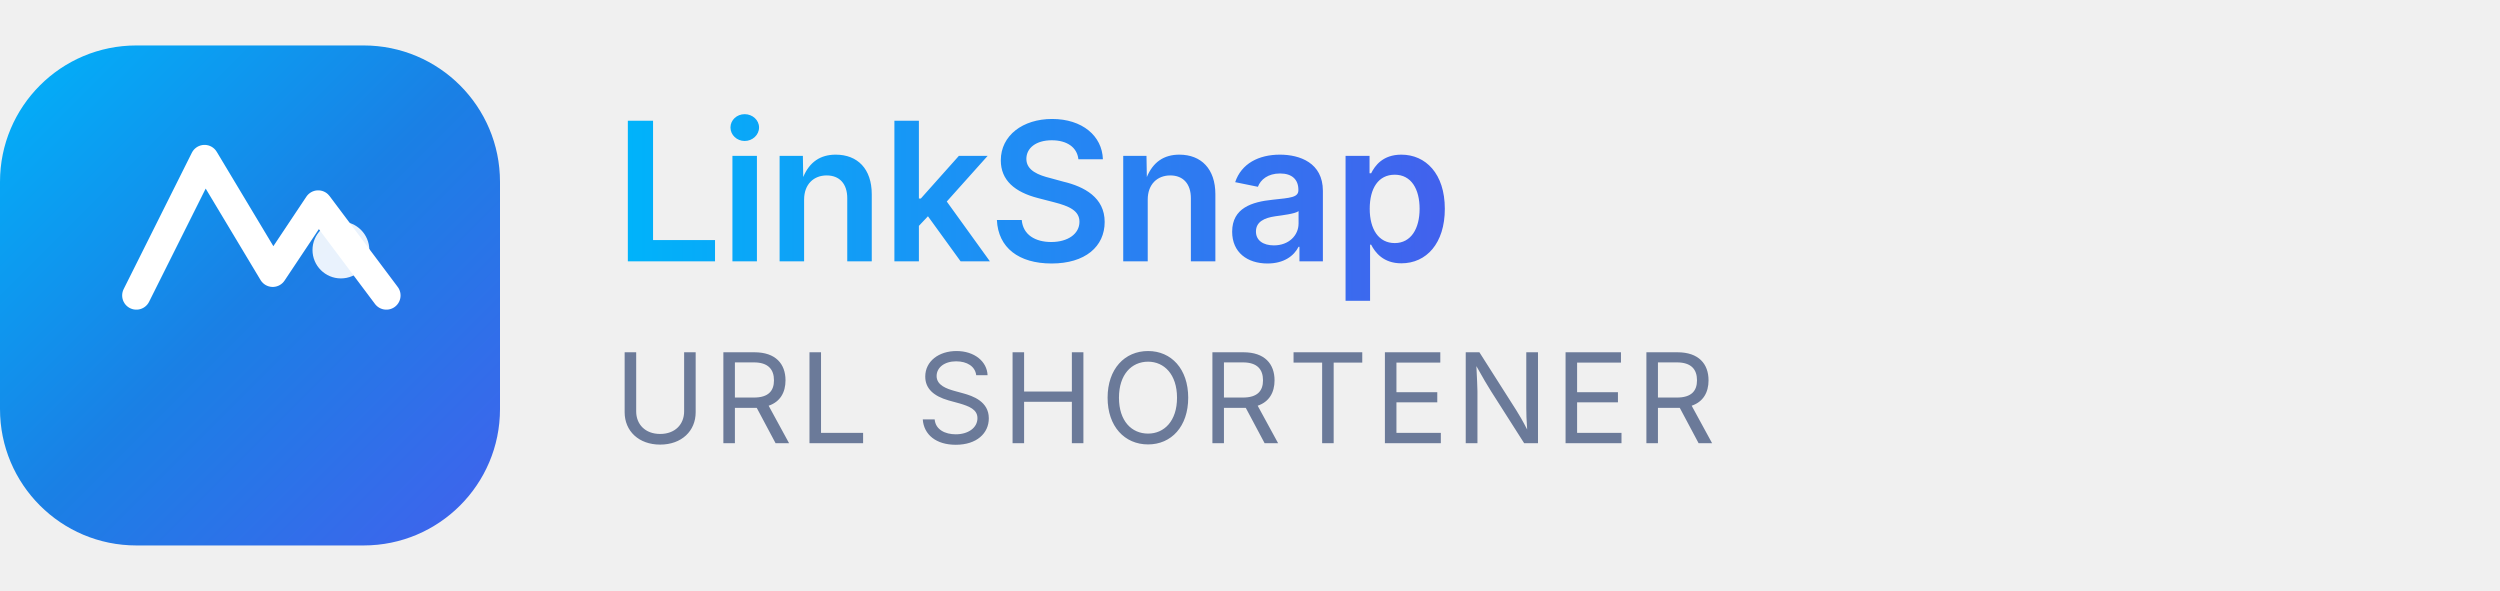
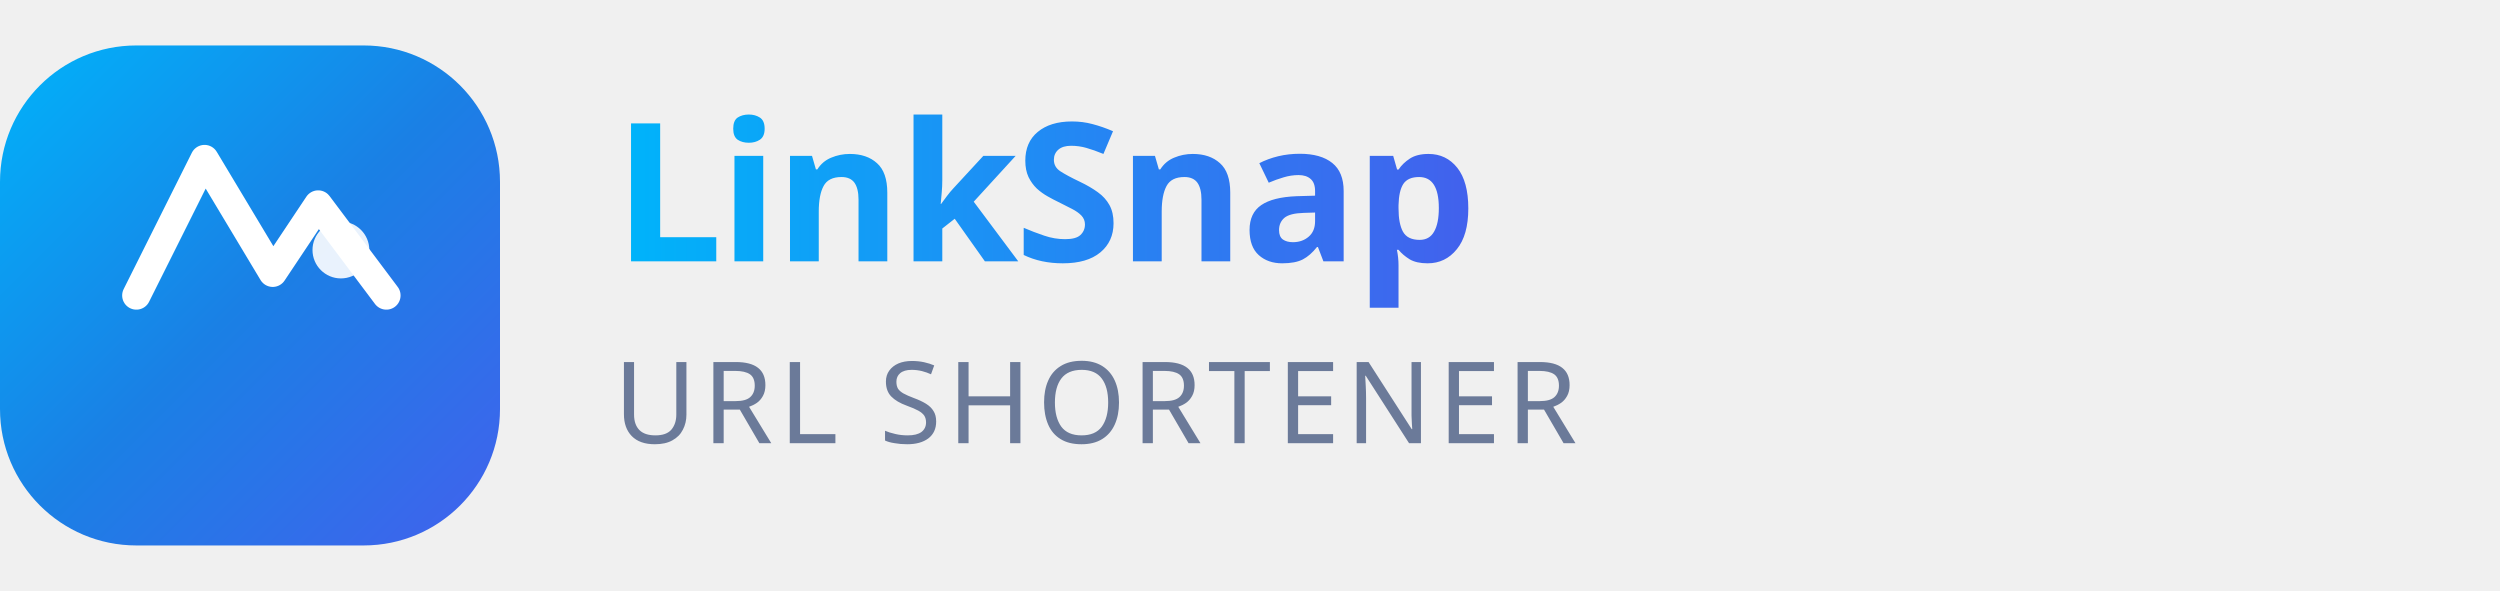
<svg xmlns="http://www.w3.org/2000/svg" width="220" height="52" viewBox="0 0 220 52" fill="none">
  <defs>
    <linearGradient id="grad" x1="0" y1="0" x2="1" y2="1">
      <stop offset="0%" stop-color="#00b3fa" />
      <stop offset="50%" stop-color="#1a80e5" />
      <stop offset="100%" stop-color="#4261ed" />
    </linearGradient>
    <linearGradient id="textGrad" x1="0" y1="0" x2="1" y2="0">
      <stop offset="0%" stop-color="#00b3fa" />
      <stop offset="100%" stop-color="#4261ed" />
    </linearGradient>
  </defs>
  <rect y="4" width="44" height="44" rx="12" fill="url(#grad)" />
  <path d="M12 26 L18 14 L24 24 L28 18 L34 26" stroke="white" stroke-width="2.5" stroke-linecap="round" stroke-linejoin="round" fill="none" />
  <circle cx="30" cy="22" r="2.5" fill="white" opacity="0.9" />
-   <text x="54" y="23" font-family="system-ui,-apple-system,sans-serif" font-size="17" font-weight="600" fill="url(#textGrad)" letter-spacing="-0.3">LinkSnap</text>
-   <text x="54" y="39" font-family="system-ui,-apple-system,sans-serif" font-size="11" font-weight="400" fill="#6b7a99" letter-spacing="0.5">URL SHORTENER</text>
+   <text x="54" y="23" font-family="Manrope, sans-serif" font-size="17" font-weight="600" fill="url(#textGrad)" letter-spacing="-0.3">LinkSnap</text>
+   <text x="54" y="39" font-family="Manrope, sans-serif" font-size="10" font-weight="400" fill="#6b7a99" letter-spacing="0.5">URL SHORTENER</text>
</svg>
